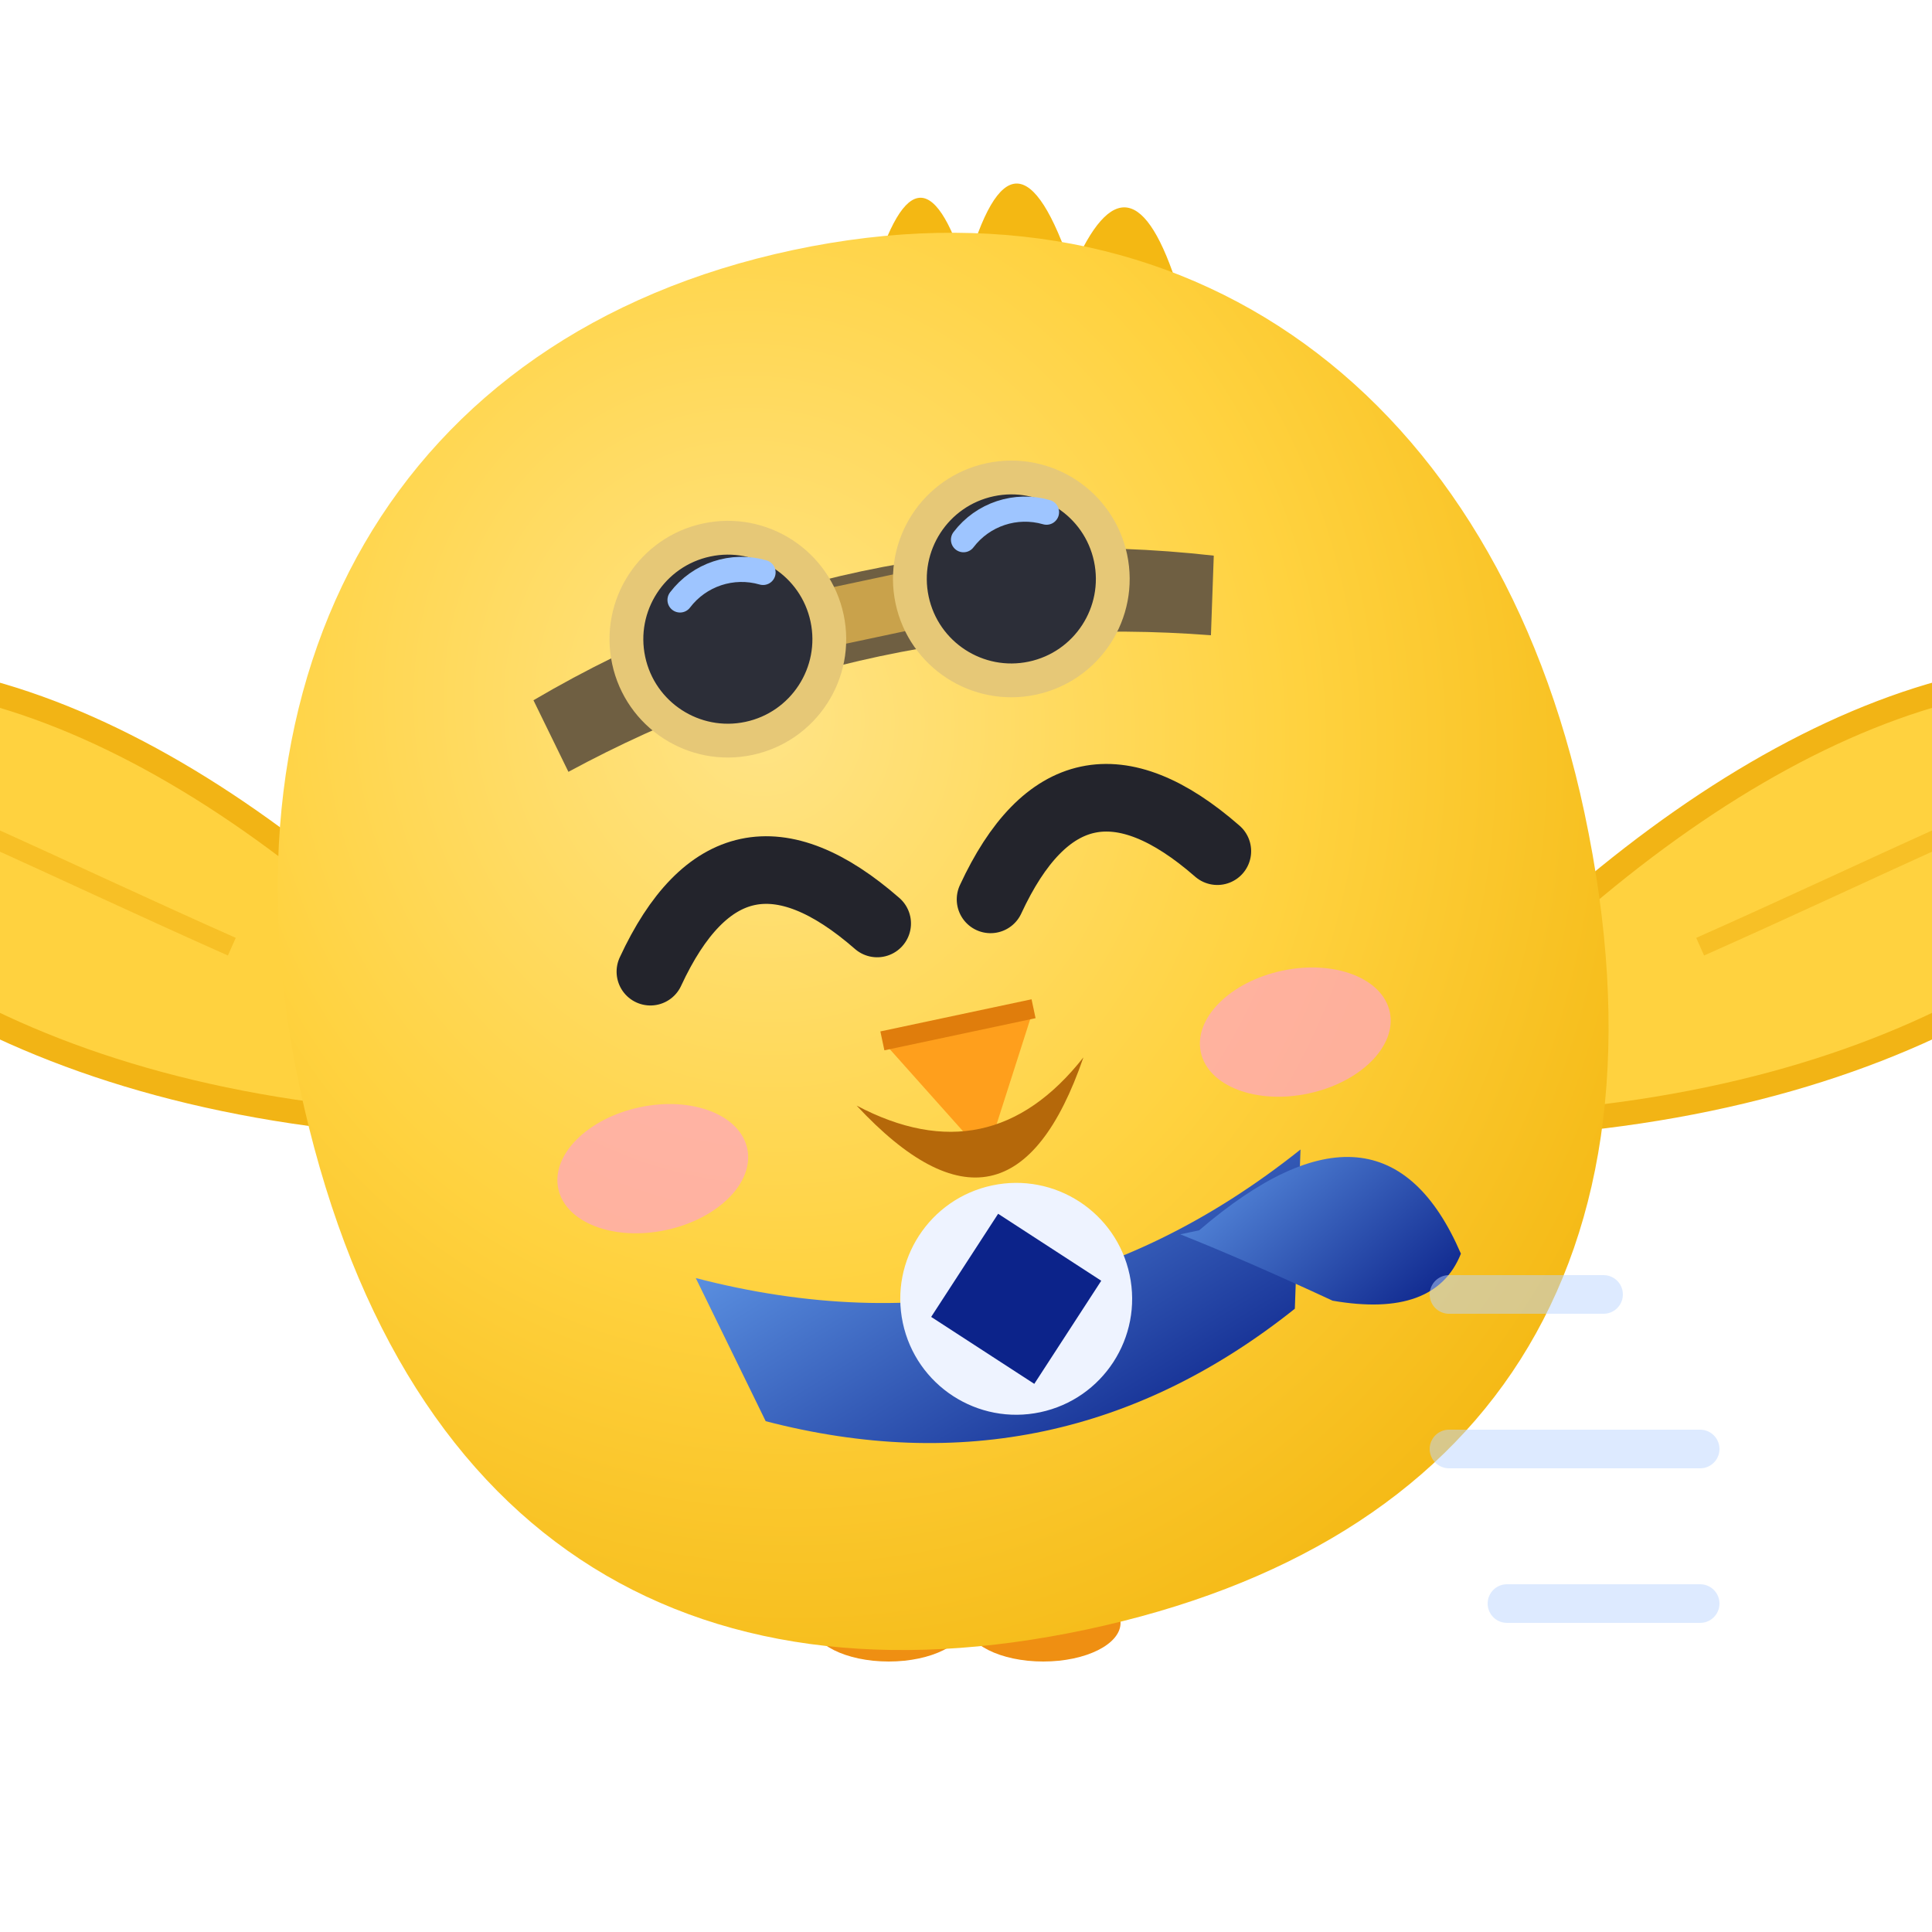
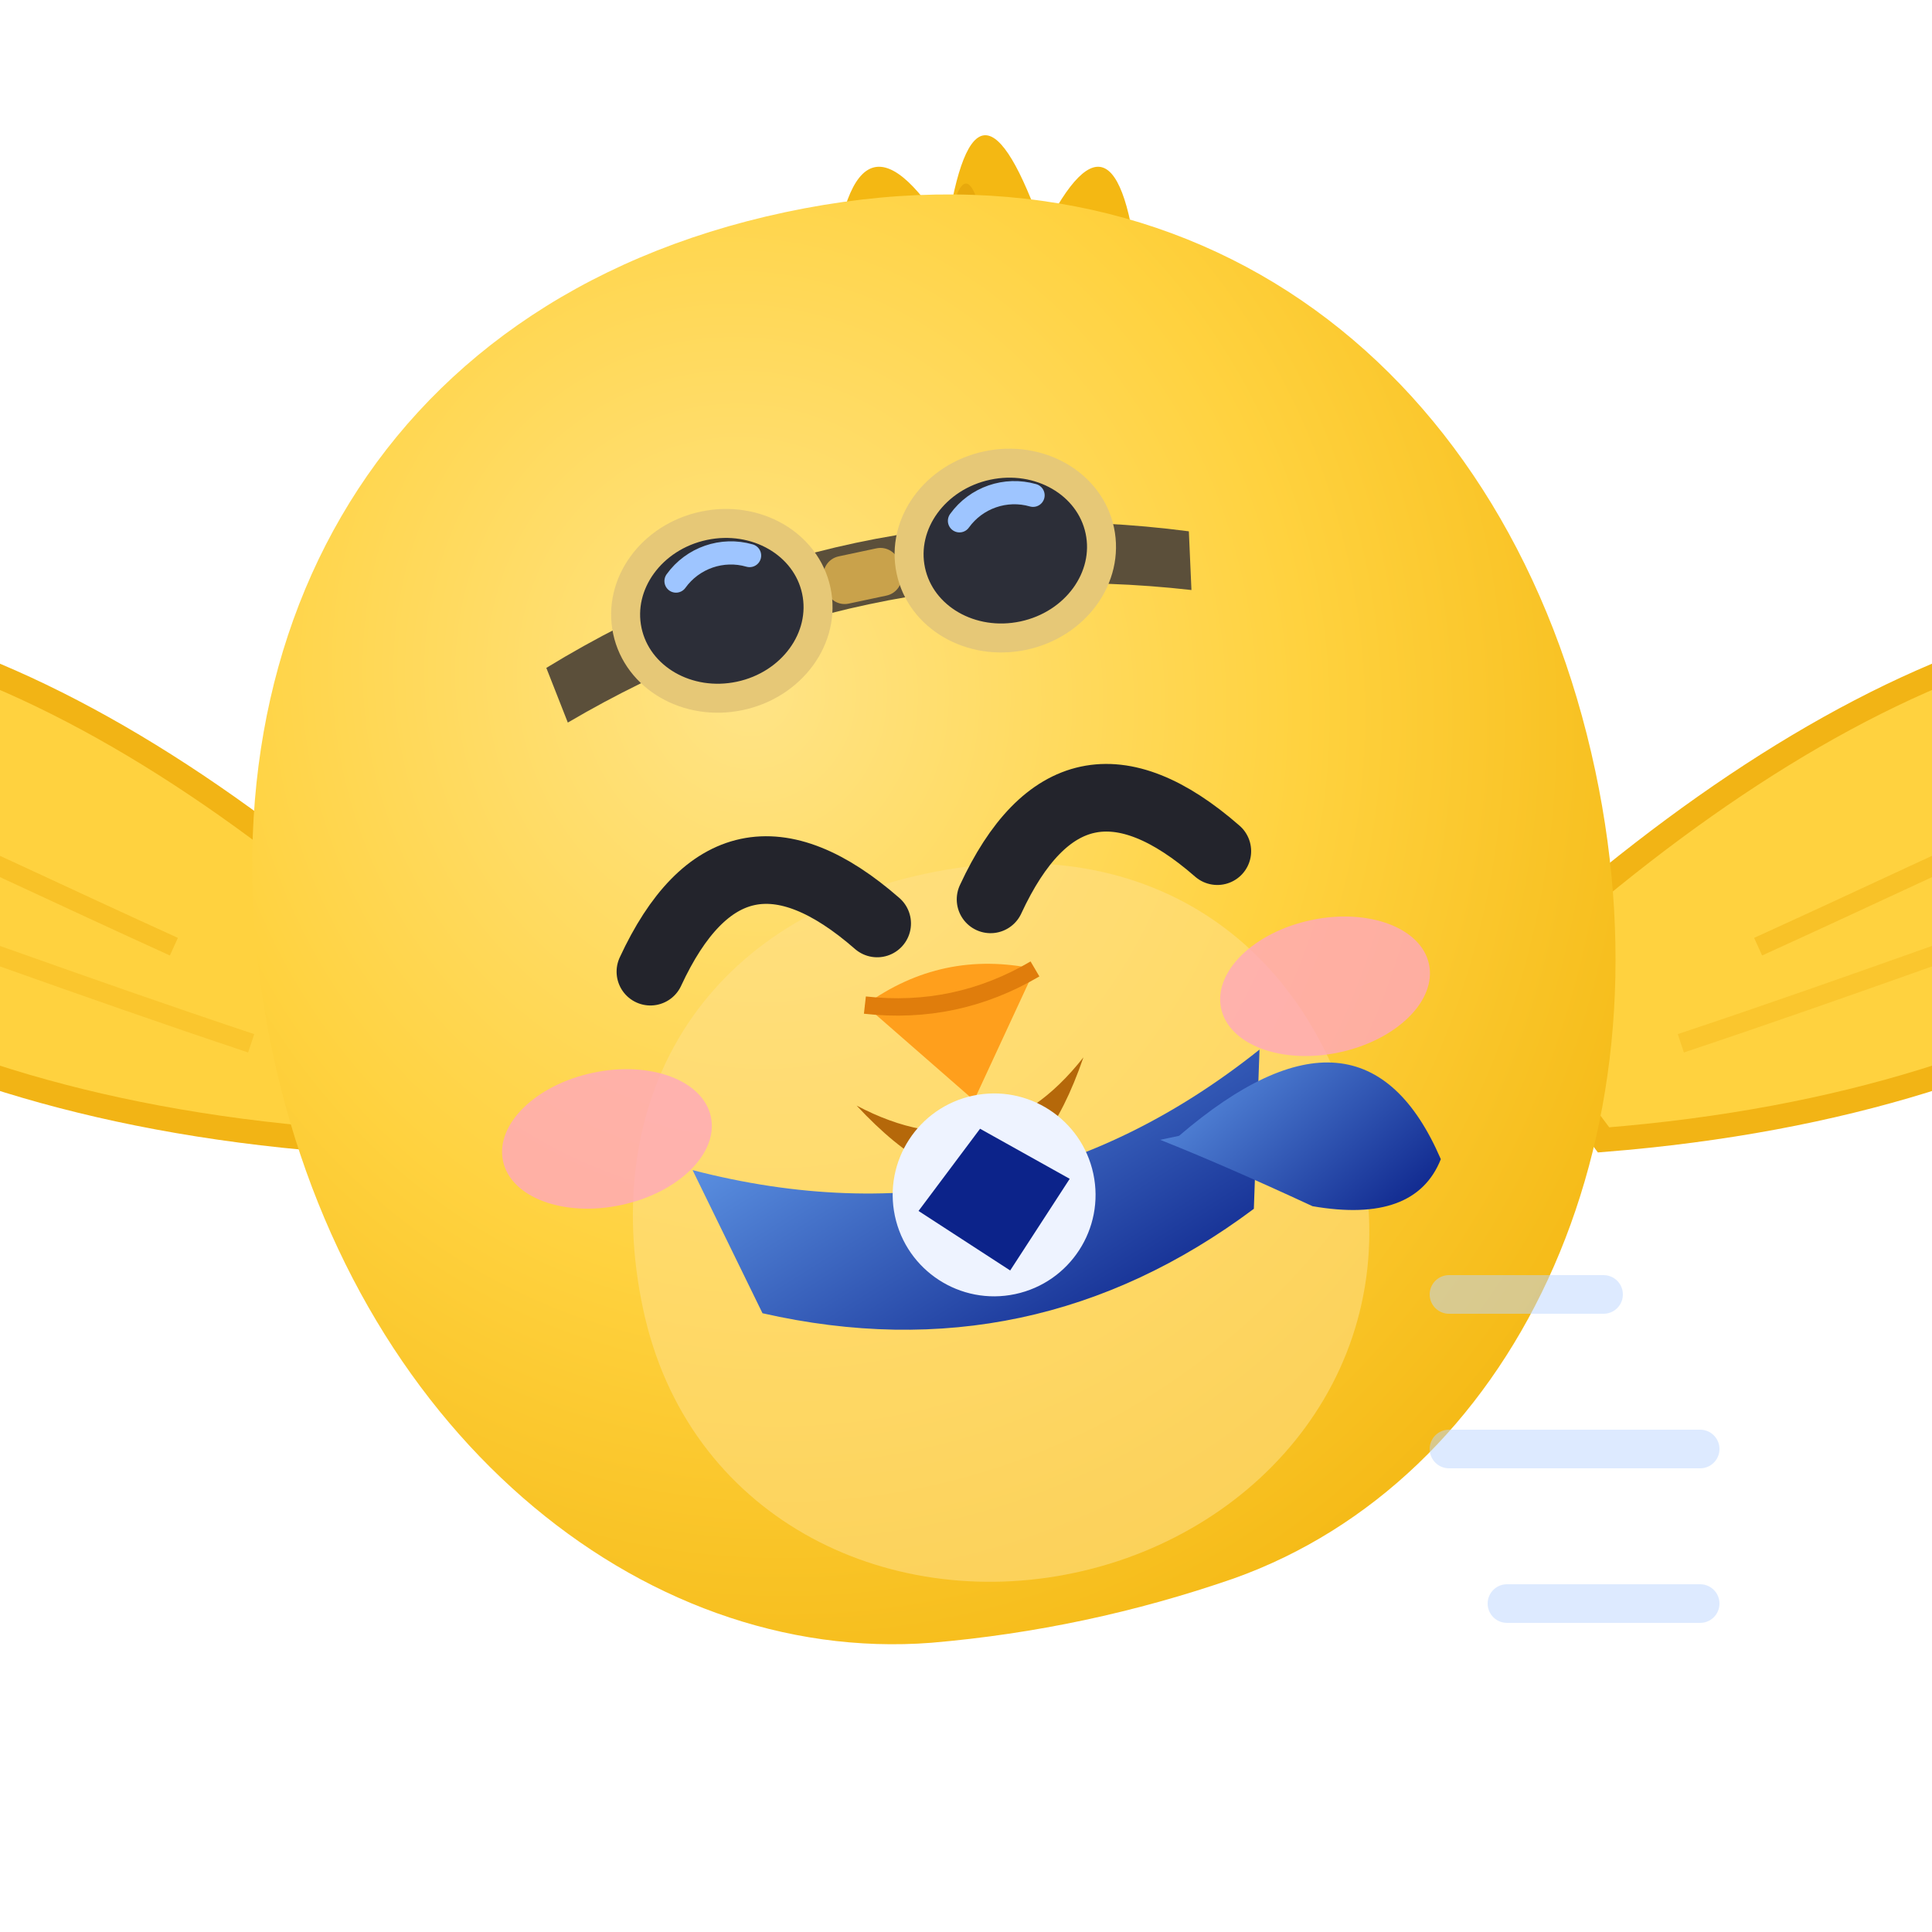
<svg xmlns="http://www.w3.org/2000/svg" viewBox="0 0 200 200" width="200" height="200" role="img" aria-label="빌디 fly">
  <defs>
    <radialGradient id="b-body" cx="40%" cy="32%" r="75%">
      <stop offset="0%" stop-color="#ffe487" />
      <stop offset="55%" stop-color="#ffd23f" />
      <stop offset="100%" stop-color="#f4b813" />
    </radialGradient>
    <linearGradient id="b-scarf" x1="0" y1="0" x2="1" y2="1">
      <stop offset="0%" stop-color="#5A8FE0" />
      <stop offset="100%" stop-color="#0C238A" />
    </linearGradient>
  </defs>
-   <path d="M90 30 Q95 12 100 28 Q105 10 111 28 Q117 14 122 30 Q108 22 90 30 Z" fill="#f4b813" />
-   <g class="b-wing b-wing-l" transform="translate(44 96)">
-     <path d="M2 6 C-24 -20 -54 -34 -78 -22 C-70 -4 -48 16 -6 20 Z" fill="#ffd23f" stroke="#f2b415" stroke-width="2.5" />
-     <path d="M-20 2 C-38 -6 -54 -14 -66 -18" stroke="#f2b415" stroke-width="2" fill="none" opacity="0.6" />
+   <path d="M86 30 Q88 8 98 24 Q101 4 108 24 Q116 8 118 30 Q102 20 86 30 Z" fill="#f4b813" />
+   <path d="M98 24 Q100 14 102 24 Z" fill="#e8a90c" />
+   <g class="b-wing b-wing-l" transform="translate(42 94)">
+     <path d="M4 8 C-30 -24 -66 -40 -94 -24 C-84 -2 -58 20 -8 24 Z" fill="#ffd23f" stroke="#f2b415" stroke-width="2.5" />
+     <path d="M-24 4 C-46 -6 -66 -16 -80 -20" stroke="#f2b415" stroke-width="2" fill="none" opacity="0.55" />
+     <path d="M-16 14 C-34 8 -50 2 -62 -2" stroke="#f2b415" stroke-width="2" fill="none" opacity="0.4" />
  </g>
-   <g class="b-wing b-wing-r" transform="translate(156 96)">
-     <path d="M-2 6 C24 -20 54 -34 78 -22 C70 -4 48 16 6 20 Z" fill="#ffd23f" stroke="#f2b415" stroke-width="2.5" />
-     <path d="M20 2 C38 -6 54 -14 66 -18" stroke="#f2b415" stroke-width="2" fill="none" opacity="0.6" />
+   <g class="b-wing b-wing-r" transform="translate(158 94)">
+     <path d="M-4 8 C30 -24 66 -40 94 -24 C84 -2 58 20 8 24 Z" fill="#ffd23f" stroke="#f2b415" stroke-width="2.5" />
+     <path d="M24 4 C46 -6 66 -16 80 -20" stroke="#f2b415" stroke-width="2" fill="none" opacity="0.55" />
+     <path d="M16 14 C34 8 50 2 62 -2" stroke="#f2b415" stroke-width="2" fill="none" opacity="0.4" />
  </g>
-   <ellipse cx="92" cy="168" rx="8" ry="4" fill="#ef8f12" />
-   <ellipse cx="108" cy="168" rx="8" ry="4" fill="#ef8f12" />
+   <ellipse cx="92" cy="164" rx="6" ry="3.5" fill="#ef8f12" />
+   <ellipse cx="108" cy="164" rx="6" ry="3.5" fill="#ef8f12" />
  <g transform="rotate(-12 100 110) translate(0 -6)">
-     <path class="b-body" d="M100 30 C142 30 168 60 168 104 C168 152 142 176 100 176 C58 176 32 152 32 104 C32 60 58 30 100 30 Z" fill="url(#b-body)" />
-     <ellipse cx="66" cy="120" rx="10" ry="6.5" fill="#ffa7bd" opacity="0.75" />
-     <ellipse cx="134" cy="120" rx="10" ry="6.5" fill="#ffa7bd" opacity="0.75" />
+     <path class="b-body" d="M100 26 C144 26 170 58 170 100 C170 140 146 170 116 174 Q100 176 84 174 C54 170 30 140 30 100 C30 58 56 26 100 26 Z" fill="url(#b-body)" />
+     <path class="b-belly" d="M100 96 C124 96 138 112 138 134 C138 156 120 170 100 170 C80 170 62 156 62 134 C62 112 76 96 100 96 Z" fill="#ffe08a" opacity="0.55" />
+     <ellipse cx="62" cy="116" rx="11" ry="7" fill="#ffa7bd" opacity="0.8" />
+     <ellipse cx="138" cy="116" rx="11" ry="7" fill="#ffa7bd" opacity="0.8" />
    <path d="M70 100 Q82 84 94 100" stroke="#23242c" stroke-width="7" fill="none" stroke-linecap="round" />
    <path d="M106 100 Q118 84 130 100" stroke="#23242c" stroke-width="7" fill="none" stroke-linecap="round" />
-     <path d="M92 112 L108 112 L100 126 Z" fill="#ff9f1c" />
-     <path d="M92 112 L108 112" stroke="#e07d0c" stroke-width="2" />
+     <path d="M91 108 Q100 104 109 108 L100 120 Z" fill="#ff9f1c" />
+     <path d="M91 108 Q100 111 109 108" stroke="#e07d0c" stroke-width="1.8" fill="none" />
    <path d="M88 118 Q100 138 112 118 Q100 128 88 118 Z" fill="#b5680a" />
-     <g class="b-goggles" transform="translate(100 66)">
-       <path d="M-36 4 Q0 -8 36 4 L34 12 Q0 2 -34 12 Z" fill="#6f5f42" />
-       <rect x="-5" y="-1" width="10" height="6" rx="2" fill="#c9a24b" />
-       <circle cx="-15" cy="2" r="10.5" fill="#2c2e38" stroke="#e6c877" stroke-width="3.5" />
-       <circle cx="15" cy="2" r="10.5" fill="#2c2e38" stroke="#e6c877" stroke-width="3.5" />
-       <path d="M-19 -3 A8 8 0 0 1 -10 -4" stroke="#9ec5ff" stroke-width="2.6" fill="none" stroke-linecap="round" />
-       <path d="M11 -3 A8 8 0 0 1 20 -4" stroke="#9ec5ff" stroke-width="2.6" fill="none" stroke-linecap="round" />
+     <g class="b-goggles" transform="translate(100 62)">
+       <path d="M-34 5 Q0 -7 34 5 L33 11 Q0 0 -33 11 Z" fill="#5b4f3a" />
+       <rect x="-4" y="0" width="8" height="5" rx="2" fill="#c9a24b" />
+       <ellipse cx="-15" cy="3" rx="10" ry="9" fill="#2c2e38" stroke="#e6c877" stroke-width="3" />
+       <ellipse cx="15" cy="3" rx="10" ry="9" fill="#2c2e38" stroke="#e6c877" stroke-width="3" />
+       <path d="M-19 -1 A7 7 0 0 1 -11 -2" stroke="#9ec5ff" stroke-width="2.4" fill="none" stroke-linecap="round" />
+       <path d="M11 -1 A7 7 0 0 1 19 -2" stroke="#9ec5ff" stroke-width="2.4" fill="none" stroke-linecap="round" />
    </g>
-     <g class="b-scarf" transform="translate(100 140)">
-       <path d="M-32 -8 Q0 8 32 -8 L28 8 Q0 22 -28 8 Z" fill="url(#b-scarf)" />
+     <g class="b-scarf" transform="translate(100 130)">
+       <path d="M-30 -9 Q0 6 30 -9 L26 7 Q0 19 -26 7 Z" fill="url(#b-scarf)" />
      <path d="M20 -2 Q42 -14 46 6 Q42 12 32 8 Q24 2 18 -2 Z" fill="url(#b-scarf)" />
-       <circle cx="0" cy="1" r="12" fill="#eef3ff" />
-       <path d="M0 -8 L9 1 L0 10 L-9 1 Z" fill="#0C238A" />
+       <circle cx="0" cy="0" r="10.5" fill="#eef3ff" />
+       <path d="M0 -7 L8 0 L0 8 L-8 0 Z" fill="#0C238A" />
    </g>
  </g>
  <g opacity="0.5" stroke="#bcd6ff" stroke-width="4" stroke-linecap="round">
    <path d="M150 150 h26" />
    <path d="M156 166 h20" />
    <path d="M150 134 h16" />
  </g>
</svg>
